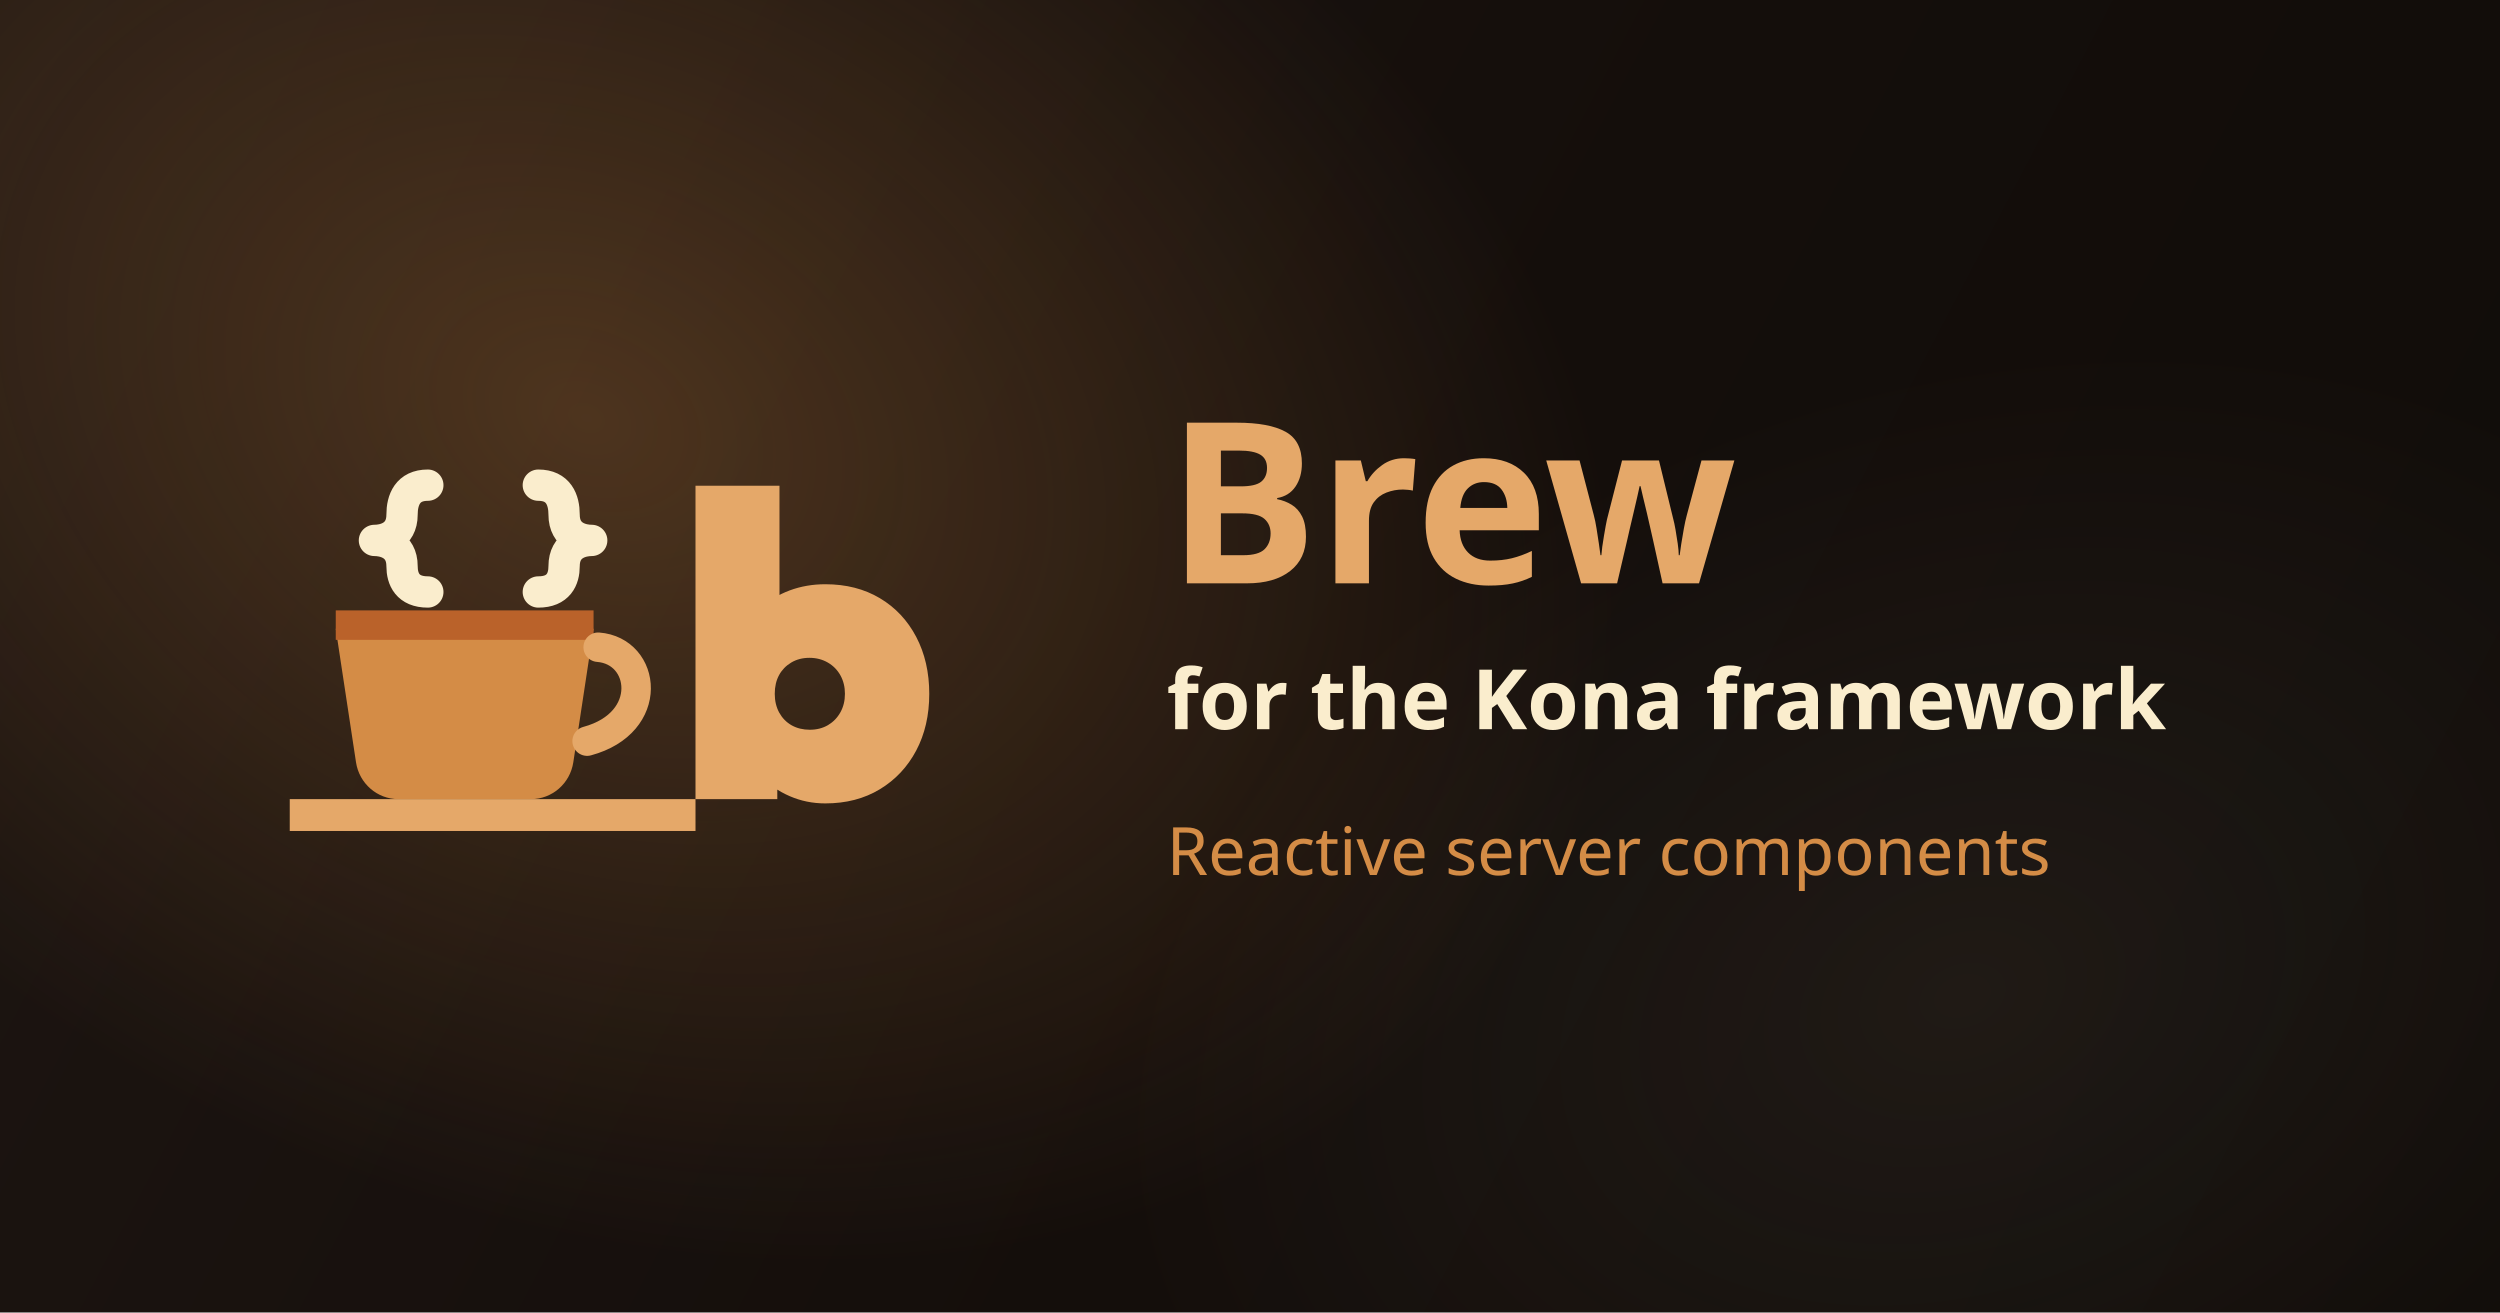
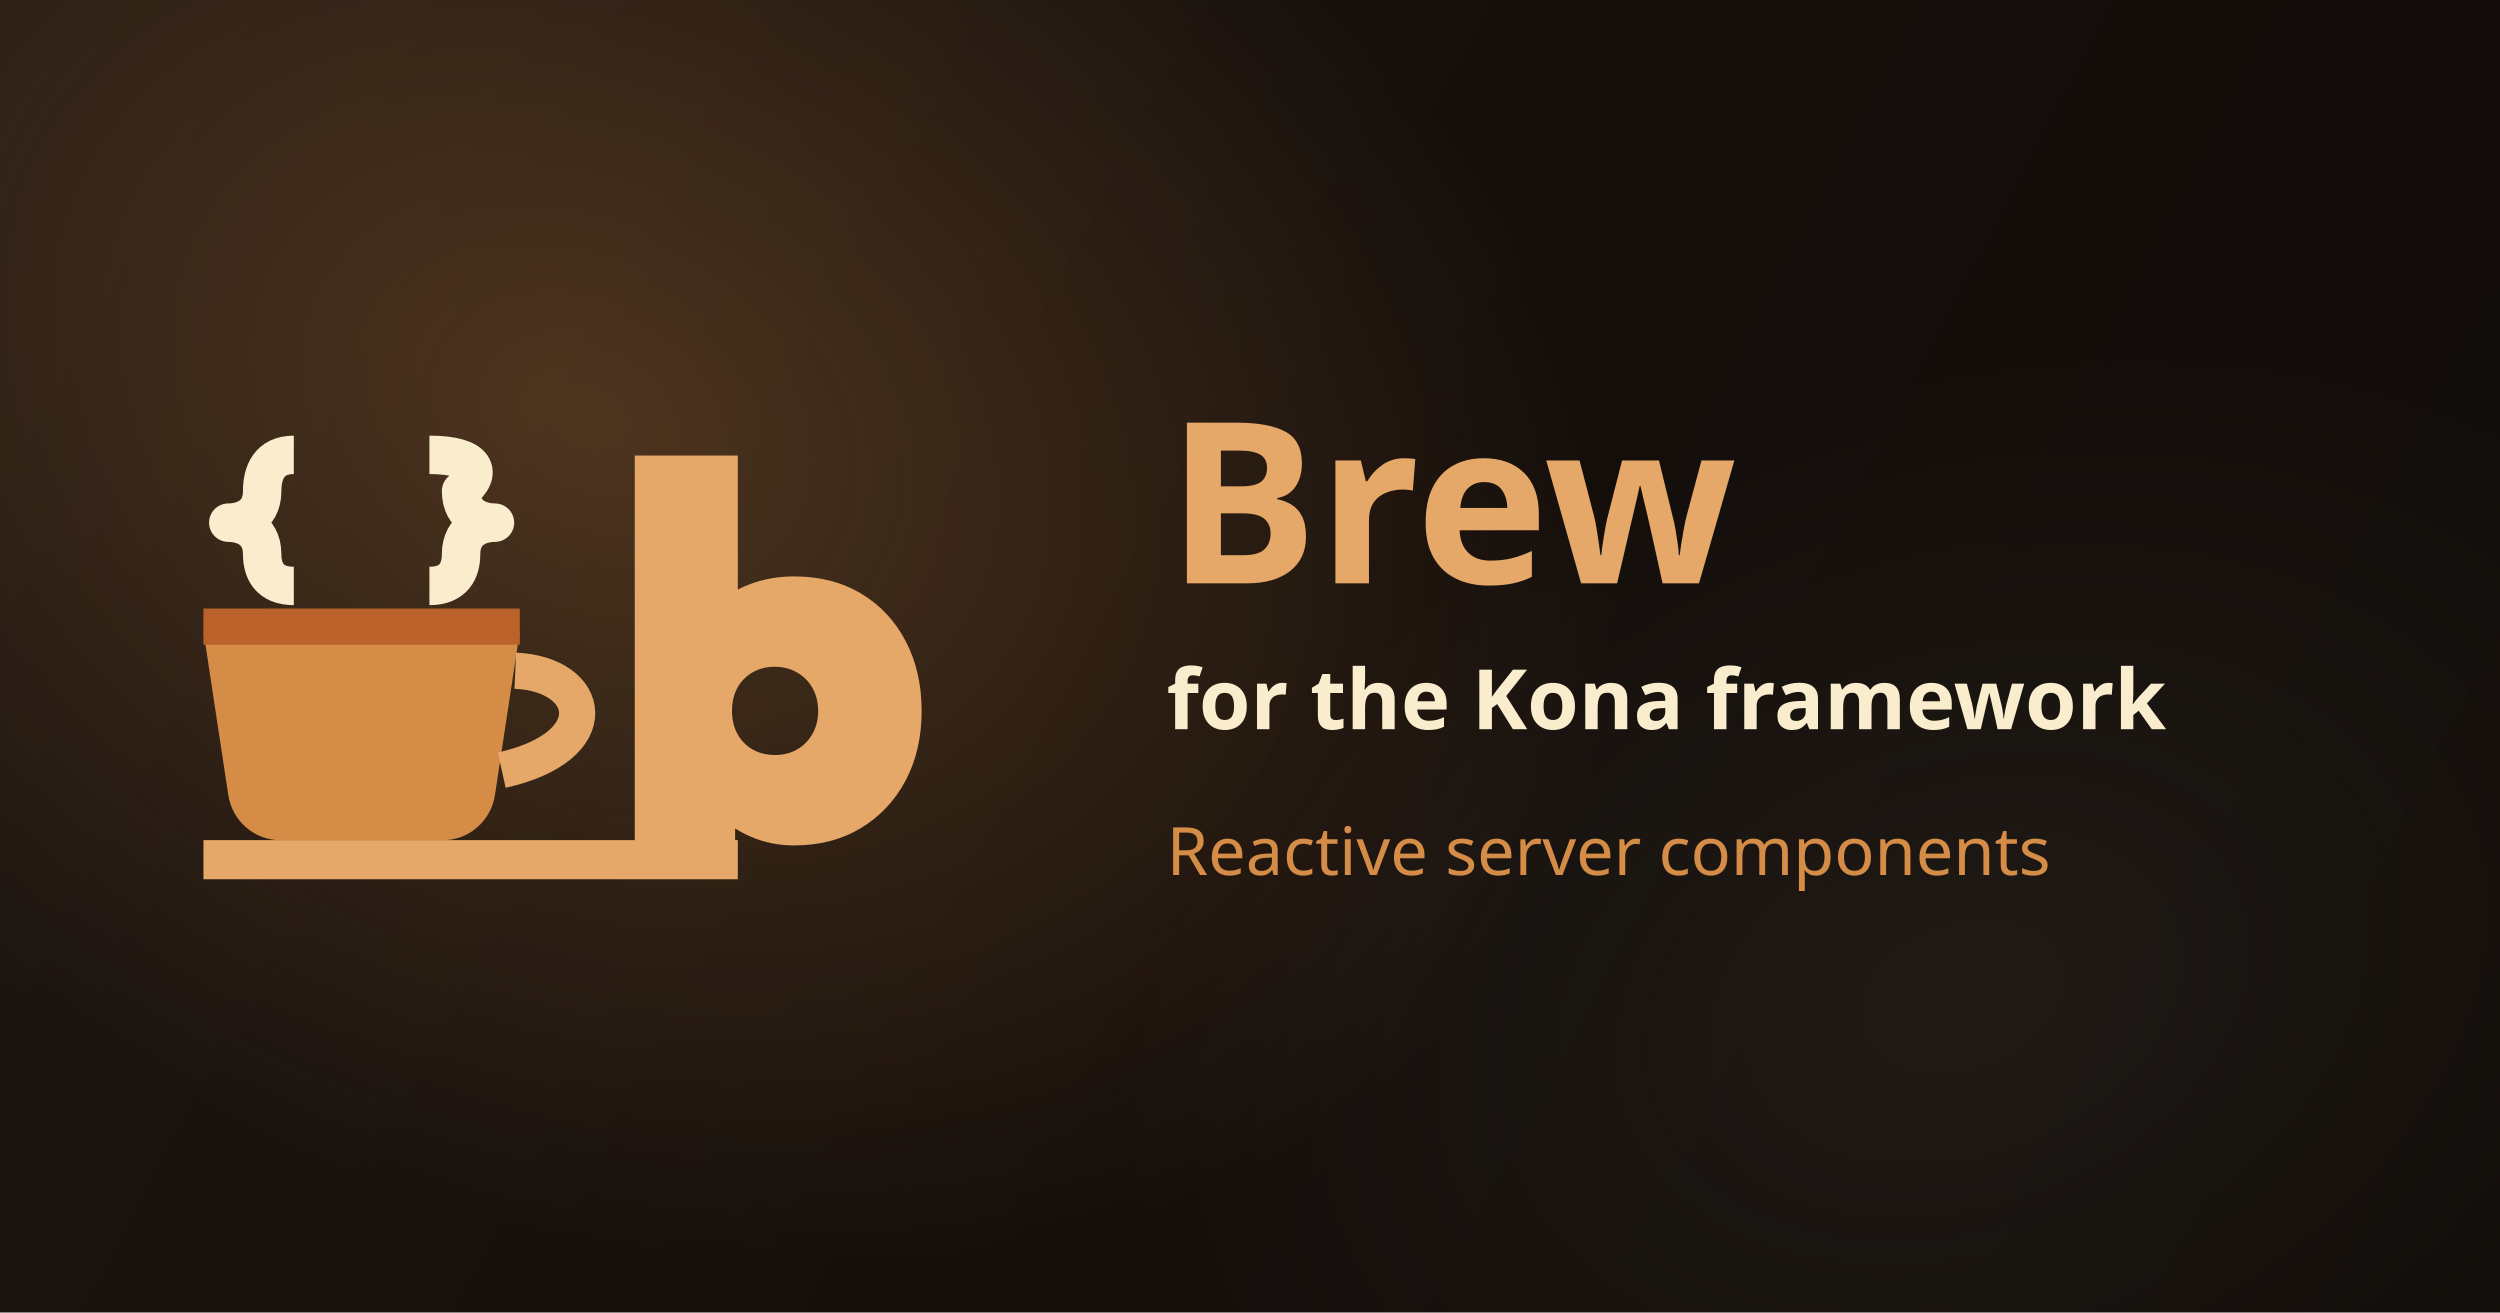
<svg xmlns="http://www.w3.org/2000/svg" viewBox="0 0 1200 630" fill="none" role="img" aria-label="Brew for Kona">
  <defs>
    <linearGradient id="bg" x1="0" y1="0" x2="1200" y2="630" gradientUnits="userSpaceOnUse">
      <stop stop-color="#1E1612" />
      <stop offset="0.55" stop-color="#140E0B" />
      <stop offset="1" stop-color="#100C09" />
    </linearGradient>
    <radialGradient id="glow" cx="0" cy="0" r="1" gradientUnits="userSpaceOnUse" gradientTransform="translate(280 200) rotate(25) scale(520 380)">
      <stop stop-color="#D48C46" stop-opacity="0.28" />
      <stop offset="1" stop-color="#D48C46" stop-opacity="0" />
    </radialGradient>
    <radialGradient id="glow2" cx="0" cy="0" r="1" gradientUnits="userSpaceOnUse" gradientTransform="translate(940 480) rotate(-20) scale(420 300)">
      <stop stop-color="#FAEDCD" stop-opacity="0.06" />
      <stop offset="1" stop-color="#FAEDCD" stop-opacity="0" />
    </radialGradient>
  </defs>
  <rect width="1200" height="630" fill="url(#bg)" />
  <rect width="1200" height="630" fill="url(#glow)" />
  <rect width="1200" height="630" fill="url(#glow2)" />
  <g transform="translate(80,125.0) scale(3.4835)">
-     <g transform="translate(3.00,12.70) scale(1.2687)">
+     <g transform="translate(-19.85,4.37) scale(1.5571)">
      <path fill="#D48C46" d="M16 30h28l-2.2 14.5c-.35 2.3-2.3 4-4.6 4H22.8c-2.3 0-4.25-1.7-4.6-4L16 30z" />
      <path fill="#BA622A" d="M16 28h28v3.2H16z" />
-       <path fill="none" stroke="#E5A869" stroke-width="3.2" stroke-linecap="round" d="M44.5 32c5.2.4 6.2 8.2-1.2 10.2" />
-       <path fill="none" stroke="#FAEDCD" stroke-width="3.4" stroke-linecap="round" stroke-linejoin="round" d="M26 26c-2.2 0-2.8-1.4-2.8-2.8 0-2.4-2-2.8-3-2.8 1 0 3-.4 3-2.8C23.2 16 23.8 14.4 26 14.4" />
-       <path fill="none" stroke="#FAEDCD" stroke-width="3.4" stroke-linecap="round" stroke-linejoin="round" d="M38 26c2.2 0 2.8-1.4 2.8-2.8 0-2.4 2-2.8 3-2.8-1 0-3-.4-3-2.8C40.8 16 40.2 14.4 38 14.4" />
+       <path fill="none" stroke="#E5A869" stroke-width="3.2" stroke-linecap="butt" stroke-linejoin="miter" d="M43.6 33.5C50.4 33.8 51.8 40.2 42.4 42.3" />
+       <path fill="none" stroke="#FAEDCD" stroke-width="3.4" stroke-linecap="butt" stroke-linejoin="round" d="M24 26c-2.2 0-2.8-1.4-2.8-2.8 0-2.4-2-2.8-3-2.8 1 0 3-.4 3-2.8C21.2 16 21.8 14.4 24 14.4" />
+       <path fill="none" stroke="#FAEDCD" stroke-width="3.4" stroke-linecap="butt" stroke-linejoin="round" d="M36 26c2.2 0 2.8-1.4 2.8-2.8 0-2.4 2-2.8 3-2.8-1 0-3-.4-3-2.8C40.8 16 40.2 14.4 36 14.4" />
    </g>
-     <path fill="#E5A869" d="M90.75 74.82Q88.15 74.82 85.85 73.82Q83.55 72.82 81.96 71.13Q80.37 69.45 79.89 67.45V51.40Q80.37 49.40 81.96 47.86Q83.55 46.33 85.85 45.47Q88.15 44.62 90.75 44.62Q95.05 44.62 98.27 46.54Q101.48 48.45 103.28 51.87Q105.08 55.30 105.08 59.72Q105.08 64.14 103.28 67.54Q101.48 70.93 98.27 72.87Q95.05 74.82 90.75 74.82ZM72.87 74.23V31.05H84.44V52.35L82.55 59.37L84.14 66.44V74.23ZM88.62 64.67Q90.04 64.67 91.13 64.03Q92.22 63.38 92.84 62.26Q93.46 61.14 93.46 59.72Q93.46 58.30 92.84 57.18Q92.22 56.06 91.10 55.41Q89.98 54.76 88.57 54.76Q87.15 54.76 86.06 55.41Q84.97 56.06 84.38 57.15Q83.79 58.24 83.79 59.72Q83.79 61.19 84.41 62.32Q85.03 63.44 86.12 64.06Q87.21 64.67 88.62 64.67Z" />
-     <path fill="#E5A869" d="M16.96 74.23H72.87v4.39H16.96Z" />
+     <path fill="#E5A869" d="M86.45 80.61Q83.25 80.61 80.43 79.38Q77.61 78.15 75.66 76.08Q73.71 74.02 73.12 71.56V51.86Q73.71 49.41 75.66 47.52Q77.61 45.64 80.43 44.59Q83.25 43.54 86.45 43.54Q91.72 43.54 95.67 45.90Q99.61 48.24 101.82 52.44Q104.03 56.65 104.03 62.08Q104.03 67.50 101.82 71.67Q99.61 75.83 95.67 78.21Q91.72 80.61 86.45 80.61ZM64.50 80.87V26.89H78.70V53.03L76.38 61.65L78.33 70.32V80.87ZM83.83 68.15Q85.57 68.15 86.91 67.36Q88.25 66.57 89.01 65.19Q89.77 63.82 89.77 62.08Q89.77 60.33 89.01 58.96Q88.25 57.58 86.88 56.79Q85.50 55.99 83.77 55.99Q82.03 55.99 80.69 56.79Q79.35 57.58 78.63 58.92Q77.90 60.26 77.90 62.08Q77.90 63.88 78.66 65.27Q79.43 66.64 80.76 67.40Q82.10 68.15 83.83 68.15Z" />
+     <path fill="#E5A869" d="M5.07 79.88H78.70v5.39H5.07Z" />
  </g>
  <text x="560" y="280" font-family="Outfit, system-ui, sans-serif" font-size="108" font-weight="800" fill="#E5A869">Brew</text>
  <text x="560" y="350" font-family="Outfit, system-ui, sans-serif" font-size="40" font-weight="600" fill="#FAEDCD">for the Kona framework</text>
  <text x="560" y="420" font-family="Outfit, system-ui, sans-serif" font-size="32" font-weight="500" fill="#D48C46">Reactive server components</text>
</svg>
